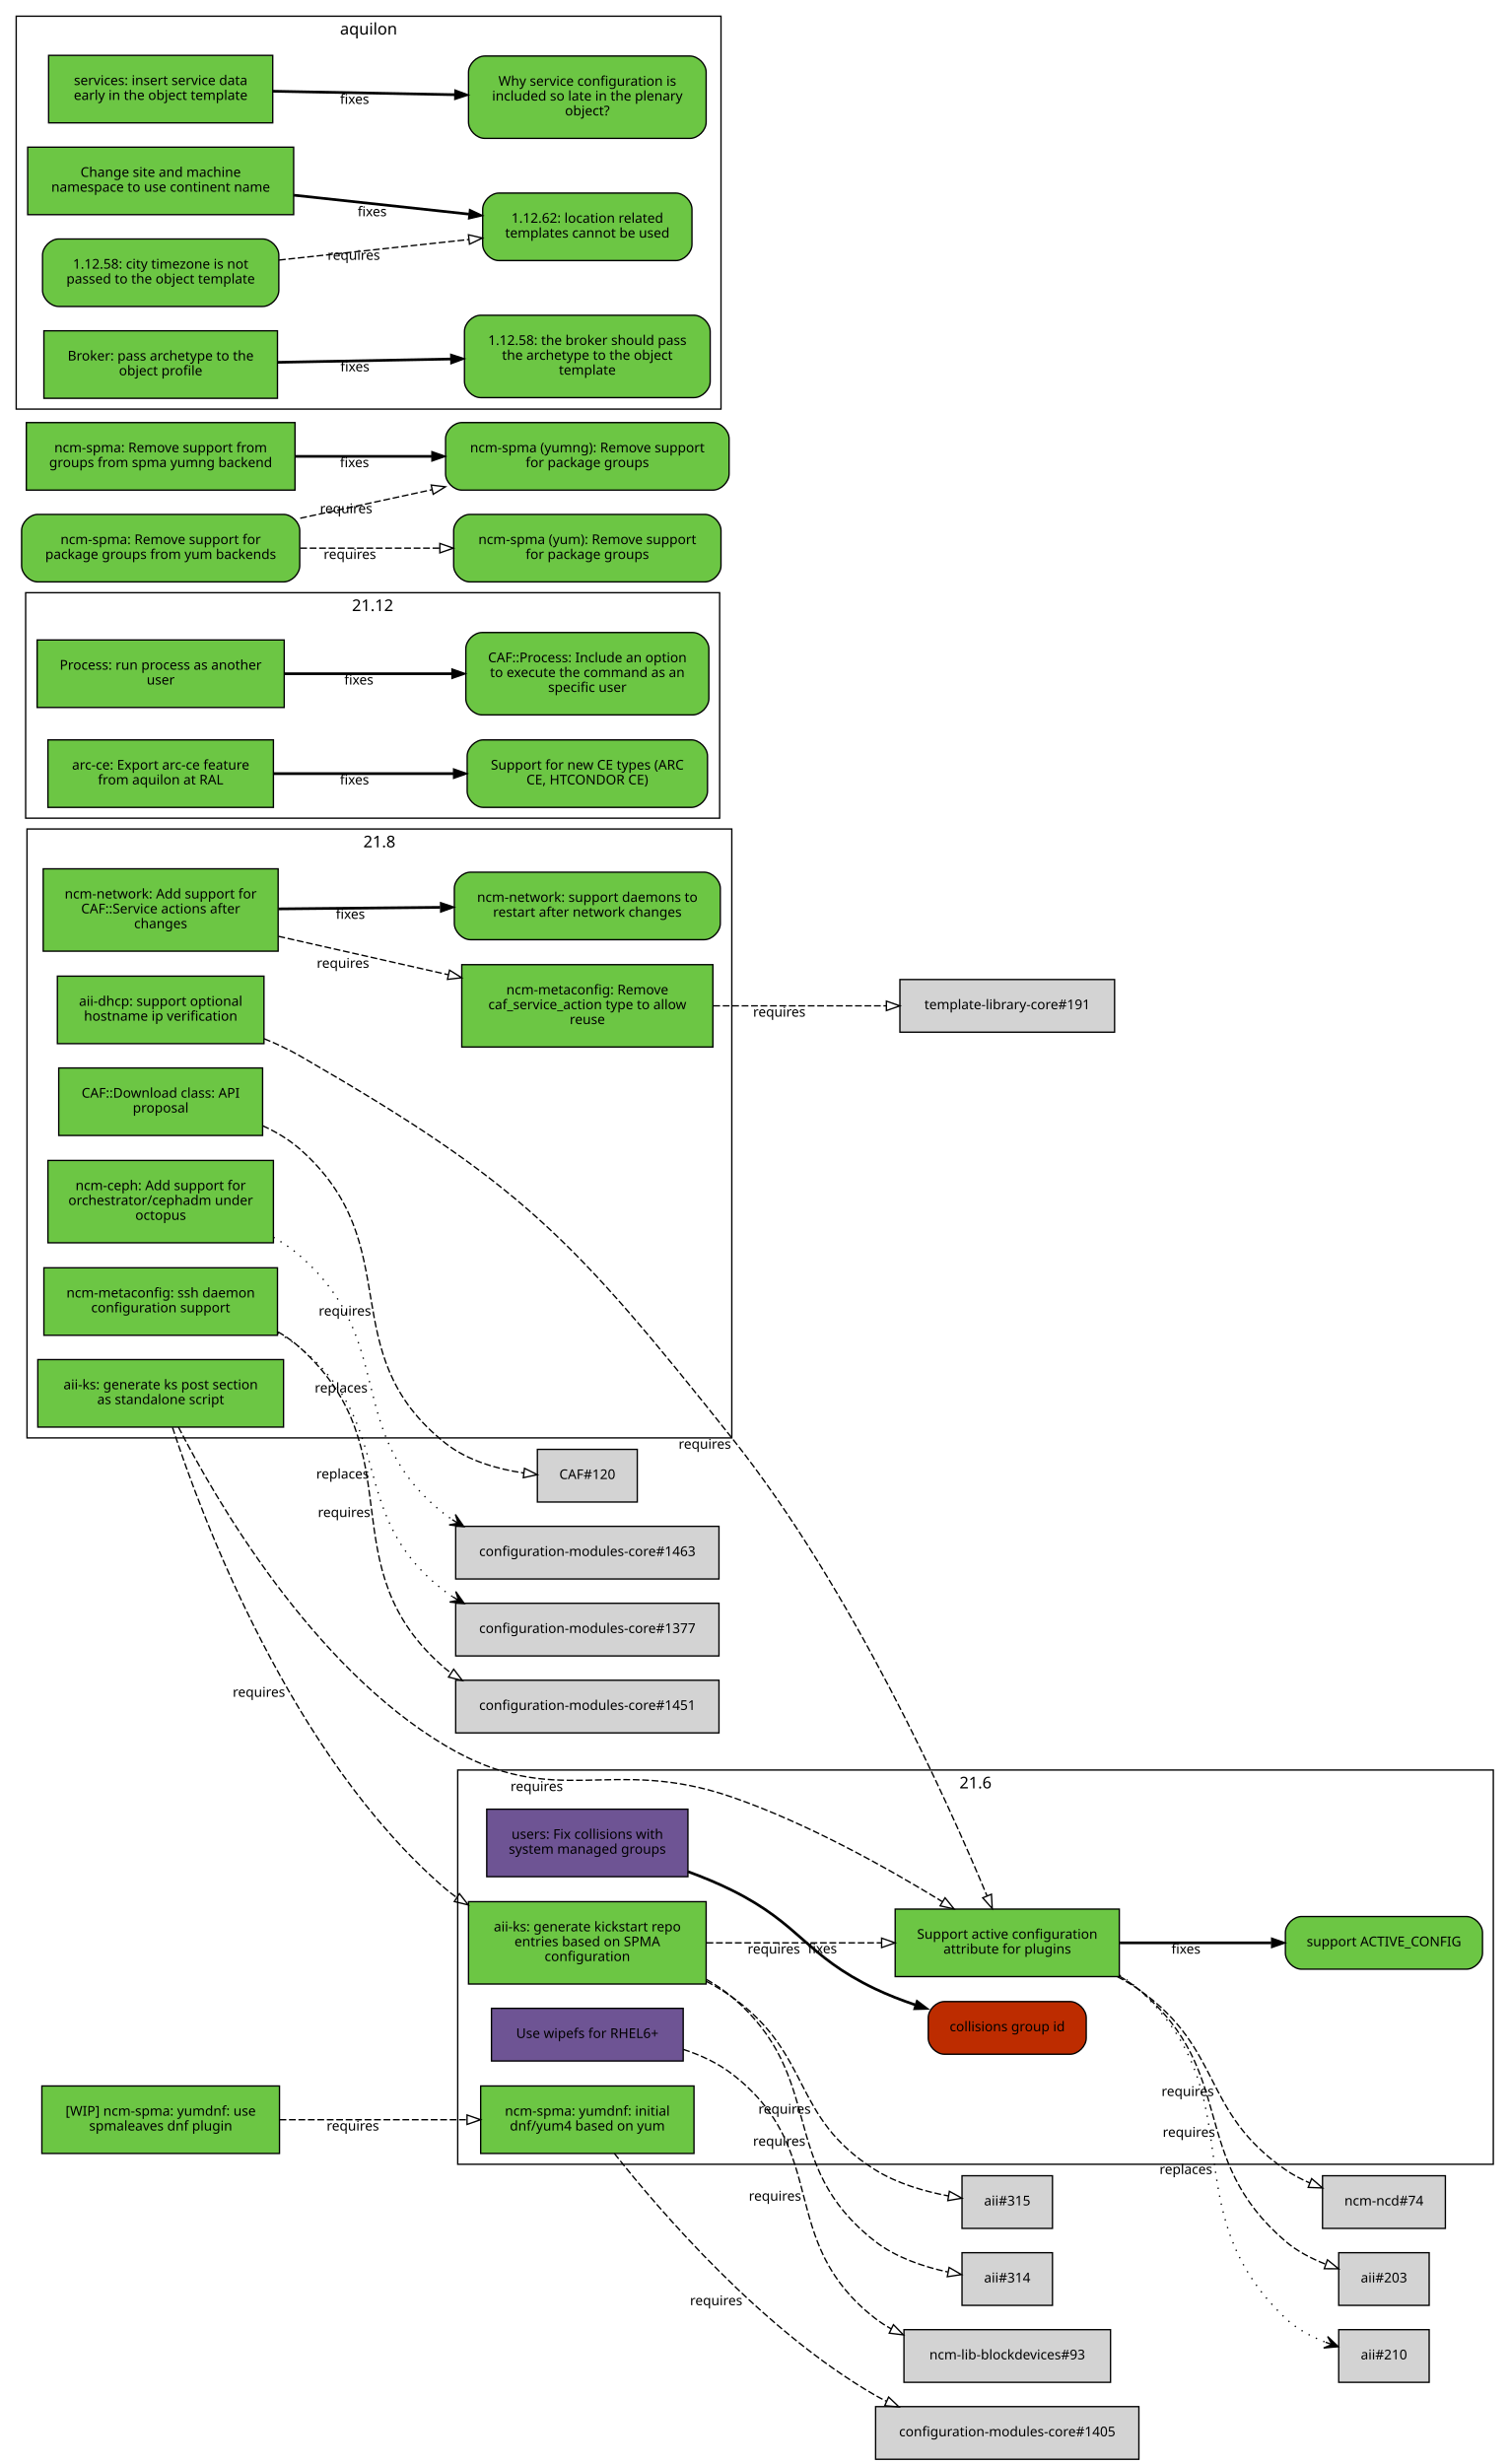
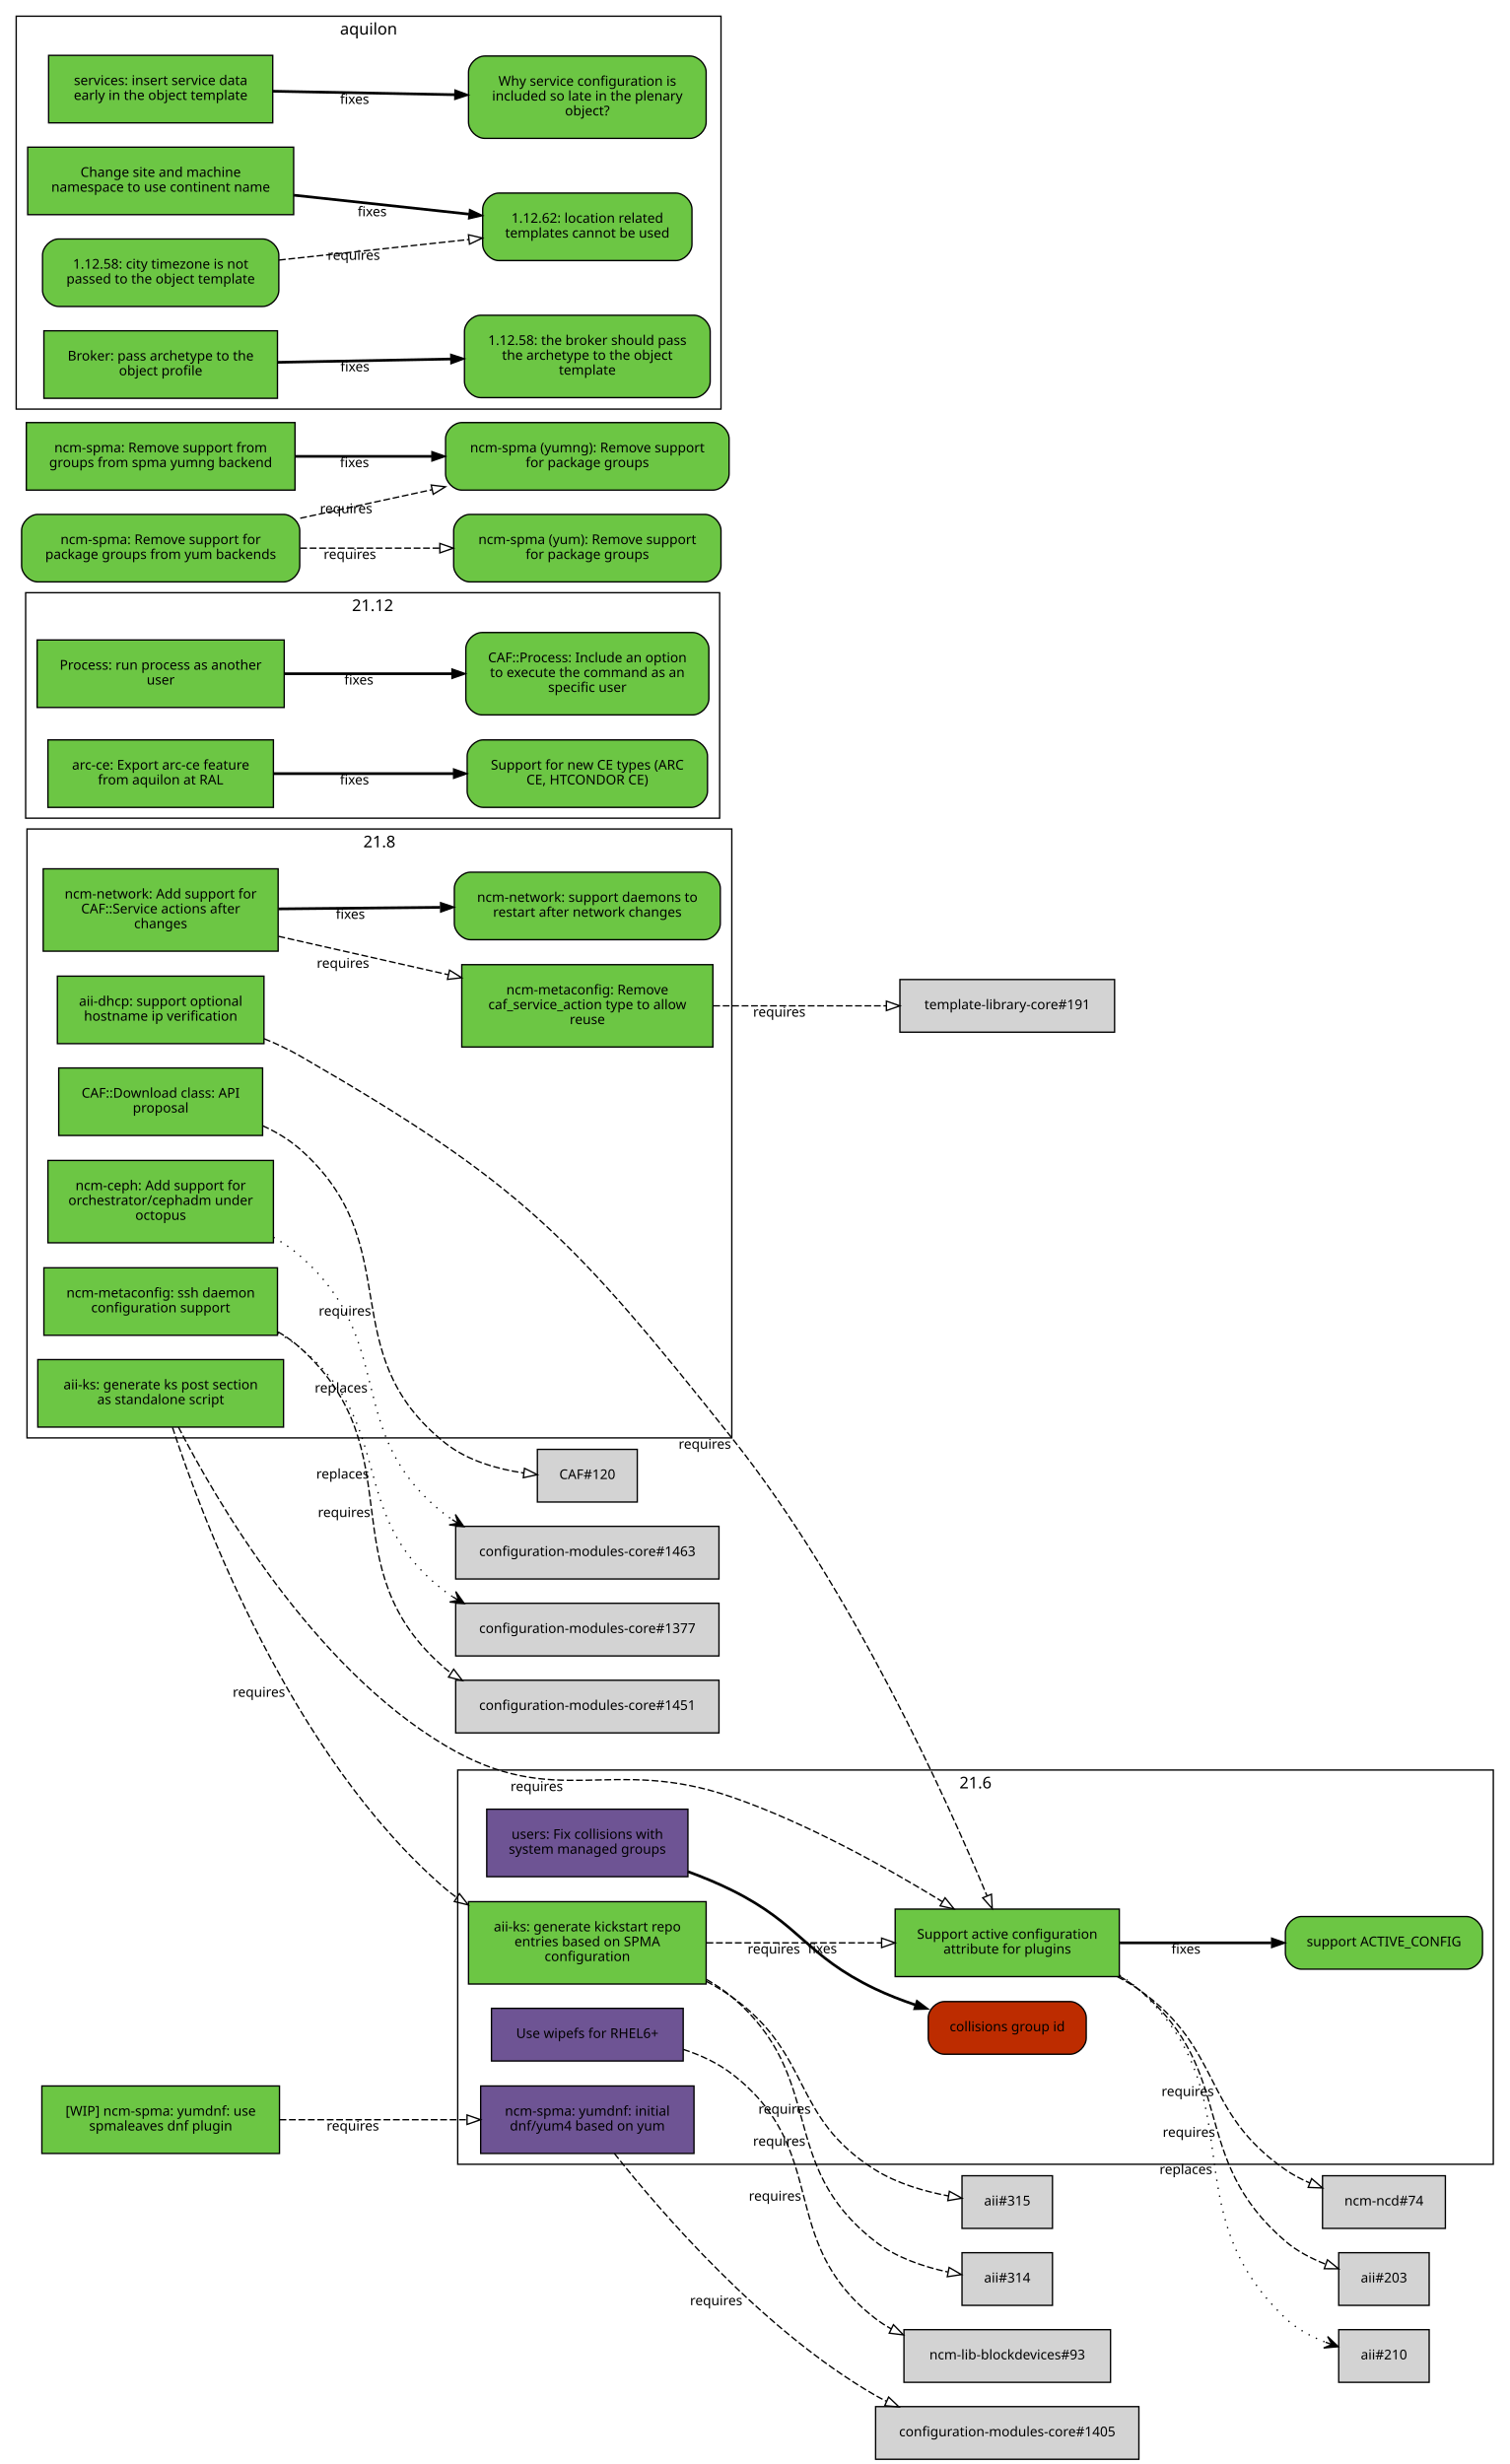
<svg xmlns="http://www.w3.org/2000/svg" xmlns:xlink="http://www.w3.org/1999/xlink" width="1118pt" height="1825pt" viewBox="0.00 0.00 1118.00 1825.00">
  <g id="graph0" class="graph" transform="scale(1 1) rotate(0) translate(4 1821)">
    <polygon fill="white" stroke="white" points="-4,5 -4,-1821 1115,-1821 1115,5 -4,5" />
    <g id="clust4" class="cluster">
      <polygon fill="none" stroke="black" points="8,-1518 8,-1809 530,-1809 530,-1518 8,-1518" />
      <text text-anchor="middle" x="269" y="-1795.4" font-family="Sans" font-size="12.00">aquilon</text>
    </g>
    <g id="clust3" class="cluster">
      <polygon fill="none" stroke="black" points="16,-756 16,-1207 538,-1207 538,-756 16,-756" />
      <text text-anchor="middle" x="277" y="-1193.4" font-family="Sans" font-size="12.00">21.8</text>
    </g>
    <g id="clust1" class="cluster">
      <polygon fill="none" stroke="black" points="335,-218 335,-510 1102,-510 1102,-218 335,-218" />
      <text text-anchor="middle" x="718.5" y="-496.4" font-family="Sans" font-size="12.00">21.6</text>
    </g>
    <g id="clust5" class="cluster">
      <polygon fill="none" stroke="black" points="15,-1215 15,-1382 529,-1382 529,-1215 15,-1215" />
      <text text-anchor="middle" x="272" y="-1368.4" font-family="Sans" font-size="12.00">21.12</text>
    </g>
    <g id="node1" class="node">
      <g id="a_node1">
        <a xlink:href="https://github.com/quattor/aii/pull/328" xlink:title="aii#328 (pull-request)" target="_parent">
          <polygon fill="#6cc644" stroke="black" points="206,-814 24,-814 24,-764 206,-764 206,-814" />
          <text text-anchor="middle" x="115" y="-792" font-family="Sans" font-size="10.00">aii-ks: generate ks post section</text>
          <text text-anchor="middle" x="115" y="-781" font-family="Sans" font-size="10.00">as standalone script</text>
        </a>
      </g>
    </g>
    <g id="node2" class="node">
      <g id="a_node2">
        <a xlink:href="https://github.com/quattor/aii/pull/280" xlink:title="aii#280 (pull-request)" target="_parent">
          <polygon fill="#6cc644" stroke="black" points="825,-407 659,-407 659,-357 825,-357 825,-407" />
          <text text-anchor="middle" x="742" y="-385" font-family="Sans" font-size="10.00">Support active configuration</text>
          <text text-anchor="middle" x="742" y="-374" font-family="Sans" font-size="10.00">attribute for plugins</text>
        </a>
      </g>
    </g>
    <g id="edge1" class="edge">
      <path fill="none" stroke="black" stroke-dasharray="5,2" d="M128.202,-763.924C155.497,-710.749 226.955,-586.741 326,-528 408.333,-479.171 447.539,-521.304 538,-490 594.292,-470.52 653.929,-437.057 693.887,-412.53" />
      <polygon fill="none" stroke="black" points="695.948,-415.37 702.605,-407.128 692.261,-409.42 695.948,-415.37" />
      <text text-anchor="middle" x="393.527" y="-494.441" font-family="Sans" font-size="10.00">requires</text>
    </g>
    <g id="node3" class="node">
      <g id="a_node3">
        <a xlink:href="https://github.com/quattor/aii/pull/316" xlink:title="aii#316 (pull-request)" target="_parent">
          <polygon fill="#6cc644" stroke="black" points="519,-412.5 343,-412.5 343,-351.5 519,-351.5 519,-412.5" />
          <text text-anchor="middle" x="431" y="-390.5" font-family="Sans" font-size="10.00">aii-ks: generate kickstart repo</text>
          <text text-anchor="middle" x="431" y="-379.5" font-family="Sans" font-size="10.00">entries based on SPMA</text>
          <text text-anchor="middle" x="431" y="-368.5" font-family="Sans" font-size="10.00">configuration</text>
        </a>
      </g>
    </g>
    <g id="edge2" class="edge">
      <path fill="none" stroke="black" stroke-dasharray="5,2" d="M123.769,-763.738C145.189,-698.106 211.232,-520.471 326,-422 328.65,-419.727 331.442,-417.575 334.345,-415.539" />
      <polygon fill="none" stroke="black" points="336.275,-418.46 342.789,-410.104 332.486,-412.574 336.275,-418.46" />
      <text text-anchor="middle" x="187.767" y="-564.235" font-family="Sans" font-size="10.00">requires</text>
    </g>
    <g id="node9" class="node">
      <g id="a_node9">
        <a xlink:href="https://github.com/quattor/aii/issues/209" xlink:title="aii#209 (issue)" target="_parent">
          <path fill="#6cc644" stroke="black" d="M1082,-401.5C1082,-401.5 960,-401.5 960,-401.5 954,-401.5 948,-395.5 948,-389.5 948,-389.5 948,-374.5 948,-374.5 948,-368.5 954,-362.5 960,-362.5 960,-362.5 1082,-362.5 1082,-362.5 1088,-362.5 1094,-368.5 1094,-374.5 1094,-374.5 1094,-389.5 1094,-389.5 1094,-395.5 1088,-401.5 1082,-401.5" />
          <text text-anchor="middle" x="1021" y="-379.5" font-family="Sans" font-size="10.00">support ACTIVE_CONFIG</text>
        </a>
      </g>
    </g>
    <g id="edge8" class="edge">
      <path fill="none" stroke="black" stroke-width="2" d="M825.359,-382C860.775,-382 902.087,-382 937.517,-382" />
      <polygon fill="black" stroke="black" points="937.826,-385.5 947.826,-382 937.826,-378.5 937.826,-385.5" />
      <text text-anchor="middle" x="874.378" y="-374" font-family="Sans" font-size="10.00">fixes</text>
    </g>
    <g id="node10" class="node">
      <polygon fill="lightgrey" stroke="black" points="1066.5,-209.5 975.5,-209.5 975.5,-170.5 1066.5,-170.5 1066.5,-209.5" />
      <text text-anchor="middle" x="1021" y="-187.5" font-family="Sans" font-size="10.00">ncm-ncd#74</text>
    </g>
    <g id="edge9" class="edge">
      <path fill="none" stroke="black" stroke-dasharray="5,2" d="M823.634,-356.895C829.366,-353.918 834.891,-350.628 840,-347 902.082,-302.91 885.381,-257.325 948,-214 953.533,-210.172 959.723,-206.916 966.088,-204.157" />
      <polygon fill="none" stroke="black" points="967.459,-207.378 975.483,-200.46 964.896,-200.865 967.459,-207.378" />
      <text text-anchor="middle" x="875.675" y="-268.552" font-family="Sans" font-size="10.00">requires</text>
    </g>
    <g id="node11" class="node">
      <polygon fill="lightgrey" stroke="black" points="1054.5,-152.5 987.5,-152.5 987.5,-113.5 1054.5,-113.5 1054.5,-152.5" />
      <text text-anchor="middle" x="1021" y="-130.5" font-family="Sans" font-size="10.00">aii#203</text>
    </g>
    <g id="edge10" class="edge">
      <path fill="none" stroke="black" stroke-dasharray="5,2" d="M825.255,-357.213C830.486,-354.177 835.464,-350.786 840,-347 913.388,-285.747 875.371,-223.151 948,-161 956.582,-153.656 967.31,-148.114 977.843,-143.983" />
      <polygon fill="none" stroke="black" points="979.152,-147.232 987.394,-140.574 976.799,-140.639 979.152,-147.232" />
      <text text-anchor="middle" x="876.555" y="-238.323" font-family="Sans" font-size="10.00">requires</text>
    </g>
    <g id="node12" class="node">
      <polygon fill="lightgrey" stroke="black" points="1054.5,-95.5 987.5,-95.5 987.5,-56.5 1054.5,-56.5 1054.5,-95.5" />
      <text text-anchor="middle" x="1021" y="-73.5" font-family="Sans" font-size="10.00">aii#210</text>
    </g>
    <g id="edge11" class="edge">
      <path fill="none" stroke="black" stroke-dasharray="1,5" d="M825.268,-358.043C830.56,-354.809 835.544,-351.147 840,-347 926.522,-266.489 862.475,-185.569 948,-104 956.248,-96.133 966.955,-90.404 977.578,-86.26" />
      <polygon fill="black" stroke="black" points="987.239,-82.884 979.283,-90.431 982.519,-84.533 977.799,-86.183 977.799,-86.183 977.799,-86.183 982.519,-84.533 976.314,-81.935 987.239,-82.884 987.239,-82.884" />
      <text text-anchor="middle" x="874.346" y="-210.778" font-family="Sans" font-size="10.00">replaces</text>
    </g>
    <g id="edge4" class="edge">
      <path fill="none" stroke="black" stroke-dasharray="5,2" d="M519.308,-382C559.784,-382 607.902,-382 648.948,-382" />
      <polygon fill="none" stroke="black" points="648.949,-385.5 658.949,-382 648.949,-378.5 648.949,-385.5" />
      <text text-anchor="middle" x="569.122" y="-374" font-family="Sans" font-size="10.00">requires</text>
    </g>
    <g id="node6" class="node">
      <polygon fill="lightgrey" stroke="black" points="775.5,-152.5 708.5,-152.5 708.5,-113.5 775.5,-113.5 775.5,-152.5" />
      <text text-anchor="middle" x="742" y="-130.5" font-family="Sans" font-size="10.00">aii#314</text>
    </g>
    <g id="edge5" class="edge">
      <path fill="none" stroke="black" stroke-dasharray="5,2" d="M519.26,-354.869C525.936,-351.091 532.288,-346.82 538,-342 609.246,-281.878 570.412,-218.232 644,-161 659.455,-148.98 679.89,-142.119 698.017,-138.203" />
      <polygon fill="none" stroke="black" points="698.925,-141.593 708.085,-136.269 697.604,-134.718 698.925,-141.593" />
      <text text-anchor="middle" x="573.13" y="-231.682" font-family="Sans" font-size="10.00">requires</text>
    </g>
    <g id="node7" class="node">
      <polygon fill="lightgrey" stroke="black" points="775.5,-209.5 708.5,-209.5 708.5,-170.5 775.5,-170.5 775.5,-209.5" />
      <text text-anchor="middle" x="742" y="-187.5" font-family="Sans" font-size="10.00">aii#315</text>
    </g>
    <g id="edge6" class="edge">
      <path fill="none" stroke="black" stroke-dasharray="5,2" d="M519.263,-353.408C525.825,-349.966 532.157,-346.171 538,-342 598.116,-299.083 581.452,-253.288 644,-214 660.21,-203.818 680.467,-197.955 698.271,-194.579" />
      <polygon fill="none" stroke="black" points="699.144,-197.981 708.421,-192.864 697.978,-191.079 699.144,-197.981" />
      <text text-anchor="middle" x="577.094" y="-255.467" font-family="Sans" font-size="10.00">requires</text>
    </g>
    <g id="node4" class="node">
      <g id="a_node4">
        <a xlink:href="https://github.com/quattor/aii/pull/325" xlink:title="aii#325 (pull-request)" target="_parent">
          <polygon fill="#6e5494" stroke="black" points="502,-333.5 360,-333.5 360,-294.5 502,-294.5 502,-333.5" />
          <text text-anchor="middle" x="431" y="-311.5" font-family="Sans" font-size="10.00">Use wipefs for RHEL6+</text>
        </a>
      </g>
    </g>
    <g id="node5" class="node">
      <polygon fill="lightgrey" stroke="black" points="818.5,-95.5 665.5,-95.5 665.5,-56.5 818.5,-56.5 818.5,-95.5" />
      <text text-anchor="middle" x="742" y="-73.5" font-family="Sans" font-size="10.00">ncm-lib-blockdevices#93</text>
    </g>
    <g id="edge3" class="edge">
      <path fill="none" stroke="black" stroke-dasharray="5,2" d="M502.048,-303.096C514.854,-298.892 527.476,-293.067 538,-285 611.986,-228.283 570.412,-161.232 644,-104 647.779,-101.061 651.856,-98.43 656.124,-96.076" />
      <polygon fill="none" stroke="black" points="657.711,-99.195 665.119,-91.62 654.604,-92.923 657.711,-99.195" />
      <text text-anchor="middle" x="570.013" y="-191.053" font-family="Sans" font-size="10.00">requires</text>
    </g>
    <g id="node8" class="node">
      <g id="a_node8">
        <a xlink:href="https://github.com/quattor/aii/pull/299" xlink:title="aii#299 (pull-request)" target="_parent">
          <polygon fill="#6cc644" stroke="black" points="191.5,-1098 38.5,-1098 38.5,-1048 191.5,-1048 191.5,-1098" />
          <text text-anchor="middle" x="115" y="-1076" font-family="Sans" font-size="10.00">aii-dhcp: support optional</text>
          <text text-anchor="middle" x="115" y="-1065" font-family="Sans" font-size="10.00">hostname ip verification</text>
        </a>
      </g>
    </g>
    <g id="edge7" class="edge">
      <path fill="none" stroke="black" stroke-dasharray="5,2" d="M191.602,-1051.66C200.743,-1047.96 209.752,-1043.75 218,-1039 382.488,-944.179 419.804,-904.583 538,-756 627.426,-643.583 698.115,-486.182 726.942,-416.98" />
      <polygon fill="none" stroke="black" points="730.306,-418.004 730.889,-407.425 723.836,-415.332 730.306,-418.004" />
      <text text-anchor="middle" x="518.004" y="-747.995" font-family="Sans" font-size="10.00">requires</text>
    </g>
    <g id="node13" class="node">
      <g id="a_node13">
        <a xlink:href="https://github.com/quattor/CAF/pull/257" xlink:title="CAF#257 (pull-request)" target="_parent">
          <polygon fill="#6cc644" stroke="black" points="206.5,-1347 23.5,-1347 23.5,-1297 206.5,-1297 206.5,-1347" />
          <text text-anchor="middle" x="115" y="-1325" font-family="Sans" font-size="10.00">Process: run process as another</text>
          <text text-anchor="middle" x="115" y="-1314" font-family="Sans" font-size="10.00">user</text>
        </a>
      </g>
    </g>
    <g id="node14" class="node">
      <g id="a_node14">
        <a xlink:href="https://github.com/quattor/CAF/issues/253" xlink:title="CAF#253 (issue)" target="_parent">
          <path fill="#6cc644" stroke="black" d="M509,-1352.5C509,-1352.5 353,-1352.5 353,-1352.5 347,-1352.5 341,-1346.5 341,-1340.5 341,-1340.5 341,-1303.5 341,-1303.5 341,-1297.5 347,-1291.5 353,-1291.5 353,-1291.5 509,-1291.5 509,-1291.5 515,-1291.5 521,-1297.5 521,-1303.5 521,-1303.5 521,-1340.5 521,-1340.5 521,-1346.5 515,-1352.5 509,-1352.5" />
          <text text-anchor="middle" x="431" y="-1330.5" font-family="Sans" font-size="10.00">CAF::Process: Include an option</text>
          <text text-anchor="middle" x="431" y="-1319.5" font-family="Sans" font-size="10.00">to execute the command as an</text>
          <text text-anchor="middle" x="431" y="-1308.5" font-family="Sans" font-size="10.00">specific user</text>
        </a>
      </g>
    </g>
    <g id="edge12" class="edge">
      <path fill="none" stroke="black" stroke-width="2" d="M206.822,-1322C245.561,-1322 290.88,-1322 330.522,-1322" />
      <polygon fill="black" stroke="black" points="330.737,-1325.5 340.737,-1322 330.737,-1318.5 330.737,-1325.5" />
      <text text-anchor="middle" x="261.782" y="-1314" font-family="Sans" font-size="10.00">fixes</text>
    </g>
    <g id="node15" class="node">
      <g id="a_node15">
        <a xlink:href="https://github.com/quattor/CAF/pull/110" xlink:title="CAF#110 (pull-request)" target="_parent">
          <polygon fill="#6cc644" stroke="black" points="190.5,-1030 39.5,-1030 39.5,-980 190.5,-980 190.5,-1030" />
          <text text-anchor="middle" x="115" y="-1008" font-family="Sans" font-size="10.00">CAF::Download class: API</text>
          <text text-anchor="middle" x="115" y="-997" font-family="Sans" font-size="10.00">proposal</text>
        </a>
      </g>
    </g>
    <g id="node16" class="node">
      <polygon fill="lightgrey" stroke="black" points="468,-747.5 394,-747.5 394,-708.5 468,-708.5 468,-747.5" />
      <text text-anchor="middle" x="431" y="-725.5" font-family="Sans" font-size="10.00">CAF#120</text>
    </g>
    <g id="edge13" class="edge">
      <path fill="none" stroke="black" stroke-dasharray="5,2" d="M190.547,-987.199C200.478,-982.683 209.982,-977.042 218,-970 299.242,-898.647 241.168,-819.045 326,-752 342.342,-739.085 364.383,-732.884 383.969,-729.992" />
      <polygon fill="none" stroke="black" points="384.447,-733.46 393.944,-728.763 383.591,-726.512 384.447,-733.46" />
      <text text-anchor="middle" x="251.463" y="-846.592" font-family="Sans" font-size="10.00">requires</text>
    </g>
    <g id="node17" class="node">
      <g id="a_node17">
        <a xlink:href="https://github.com/quattor/configuration-modules-core/pull/1490" xlink:title="configuration-modules-core#1490 (pull-request)" target="_parent">
          <polygon fill="#6cc644" stroke="black" points="198.5,-961.5 31.5,-961.5 31.5,-900.5 198.5,-900.5 198.5,-961.5" />
          <text text-anchor="middle" x="115" y="-939.5" font-family="Sans" font-size="10.00">ncm-ceph: Add support for</text>
          <text text-anchor="middle" x="115" y="-928.5" font-family="Sans" font-size="10.00">orchestrator/cephadm under</text>
          <text text-anchor="middle" x="115" y="-917.5" font-family="Sans" font-size="10.00">octopus</text>
        </a>
      </g>
    </g>
    <g id="node18" class="node">
      <polygon fill="lightgrey" stroke="black" points="528.5,-690.5 333.5,-690.5 333.5,-651.5 528.5,-651.5 528.5,-690.5" />
      <text text-anchor="middle" x="431" y="-668.5" font-family="Sans" font-size="10.00">configuration-modules-core#1463</text>
    </g>
    <g id="edge14" class="edge">
      <path fill="none" stroke="black" stroke-dasharray="1,5" d="M198.54,-904.582C205.502,-900.625 212.117,-896.119 218,-891 291.86,-826.732 248.696,-759.083 326,-699 327.578,-697.774 329.205,-696.601 330.875,-695.479" />
      <polygon fill="black" stroke="black" points="339.549,-690.288 333.279,-699.285 335.258,-692.856 330.968,-695.424 330.968,-695.424 330.968,-695.424 335.258,-692.856 328.657,-691.563 339.549,-690.288 339.549,-690.288" />
      <text text-anchor="middle" x="248.664" y="-789.617" font-family="Sans" font-size="10.00">replaces</text>
    </g>
    <g id="node19" class="node">
      <g id="a_node19">
        <a xlink:href="https://github.com/quattor/configuration-modules-core/pull/1452" xlink:title="configuration-modules-core#1452 (pull-request)" target="_parent">
          <polygon fill="#6cc644" stroke="black" points="201.5,-882 28.5,-882 28.5,-832 201.5,-832 201.5,-882" />
          <text text-anchor="middle" x="115" y="-860" font-family="Sans" font-size="10.00">ncm-metaconfig: ssh daemon</text>
          <text text-anchor="middle" x="115" y="-849" font-family="Sans" font-size="10.00">configuration support</text>
        </a>
      </g>
    </g>
    <g id="node20" class="node">
      <polygon fill="lightgrey" stroke="black" points="528.5,-633.5 333.5,-633.5 333.5,-594.5 528.5,-594.5 528.5,-633.5" />
      <text text-anchor="middle" x="431" y="-611.5" font-family="Sans" font-size="10.00">configuration-modules-core#1377</text>
    </g>
    <g id="edge15" class="edge">
      <path fill="none" stroke="black" stroke-dasharray="1,5" d="M201.671,-833.75C207.463,-830.601 212.982,-827.036 218,-823 291,-764.295 251.307,-698.536 326,-642 327.621,-640.773 329.293,-639.599 331.007,-638.477" />
      <polygon fill="black" stroke="black" points="339.9,-633.284 333.534,-642.213 335.582,-635.805 331.265,-638.327 331.265,-638.327 331.265,-638.327 335.582,-635.805 328.995,-634.441 339.9,-633.284 339.9,-633.284" />
      <text text-anchor="middle" x="249.765" y="-725.856" font-family="Sans" font-size="10.00">replaces</text>
    </g>
    <g id="node21" class="node">
      <polygon fill="lightgrey" stroke="black" points="528.5,-576.5 333.5,-576.5 333.5,-537.5 528.5,-537.5 528.5,-576.5" />
      <text text-anchor="middle" x="431" y="-554.5" font-family="Sans" font-size="10.00">configuration-modules-core#1451</text>
    </g>
    <g id="edge16" class="edge">
      <path fill="none" stroke="black" stroke-dasharray="5,2" d="M201.949,-834.509C207.713,-831.185 213.146,-827.373 218,-823 304.305,-745.254 237.449,-660.178 326,-585 327.323,-583.877 328.687,-582.798 330.087,-581.763" />
      <polygon fill="none" stroke="black" points="332.009,-584.688 338.466,-576.288 328.18,-578.828 332.009,-584.688" />
      <text text-anchor="middle" x="250.856" y="-697.403" font-family="Sans" font-size="10.00">requires</text>
    </g>
    <g id="node22" class="node">
      <g id="a_node22">
        <a xlink:href="https://github.com/quattor/configuration-modules-core/pull/1401" xlink:title="configuration-modules-core#1401 (pull-request)" target="_parent">
-           <polygon fill="#6cc644" stroke="black" points="510,-276 352,-276 352,-226 510,-226 510,-276" />
+           <polygon fill="#6e5494" stroke="black" points="510,-276 352,-276 352,-226 510,-226 510,-276" />
          <text text-anchor="middle" x="431" y="-254" font-family="Sans" font-size="10.00">ncm-spma: yumdnf: initial</text>
          <text text-anchor="middle" x="431" y="-243" font-family="Sans" font-size="10.00">dnf/yum4 based on yum</text>
        </a>
      </g>
    </g>
    <g id="node23" class="node">
      <polygon fill="lightgrey" stroke="black" points="839.5,-38.5 644.5,-38.5 644.5,0.5 839.5,0.5 839.5,-38.5" />
      <text text-anchor="middle" x="742" y="-16.5" font-family="Sans" font-size="10.00">configuration-modules-core#1405</text>
    </g>
    <g id="edge17" class="edge">
      <path fill="none" stroke="black" stroke-dasharray="5,2" d="M451.053,-225.972C485.086,-182.991 560.617,-95.141 644,-47 646.808,-45.379 649.717,-43.846 652.698,-42.396" />
      <polygon fill="none" stroke="black" points="654.137,-45.587 661.824,-38.295 651.268,-39.202 654.137,-45.587" />
      <text text-anchor="middle" x="526.433" y="-113.61" font-family="Sans" font-size="10.00">requires</text>
    </g>
    <g id="node24" class="node">
      <g id="a_node24">
        <a xlink:href="https://github.com/quattor/configuration-modules-core/pull/1336" xlink:title="configuration-modules-core#1336 (pull-request)" target="_parent">
          <polygon fill="#6cc644" stroke="black" points="202,-1177.5 28,-1177.5 28,-1116.5 202,-1116.5 202,-1177.5" />
          <text text-anchor="middle" x="115" y="-1155.5" font-family="Sans" font-size="10.00">ncm-network: Add support for</text>
          <text text-anchor="middle" x="115" y="-1144.5" font-family="Sans" font-size="10.00">CAF::Service actions after</text>
          <text text-anchor="middle" x="115" y="-1133.5" font-family="Sans" font-size="10.00">changes</text>
        </a>
      </g>
    </g>
    <g id="node25" class="node">
      <g id="a_node25">
        <a xlink:href="https://github.com/quattor/configuration-modules-core/pull/1335" xlink:title="configuration-modules-core#1335 (pull-request)" target="_parent">
          <polygon fill="#6cc644" stroke="black" points="524,-1106.5 338,-1106.5 338,-1045.5 524,-1045.5 524,-1106.5" />
          <text text-anchor="middle" x="431" y="-1084.5" font-family="Sans" font-size="10.00">ncm-metaconfig: Remove</text>
          <text text-anchor="middle" x="431" y="-1073.5" font-family="Sans" font-size="10.00">caf_service_action type to allow</text>
          <text text-anchor="middle" x="431" y="-1062.5" font-family="Sans" font-size="10.00">reuse</text>
        </a>
      </g>
    </g>
    <g id="edge18" class="edge">
      <path fill="none" stroke="black" stroke-dasharray="5,2" d="M202.217,-1127.51C241.13,-1118.71 287.379,-1108.25 328.004,-1099.06" />
      <polygon fill="none" stroke="black" points="328.949,-1102.44 337.931,-1096.82 327.405,-1095.61 328.949,-1102.44" />
      <text text-anchor="middle" x="250.016" y="-1104.17" font-family="Sans" font-size="10.00">requires</text>
    </g>
    <g id="node26" class="node">
      <g id="a_node26">
        <a xlink:href="https://github.com/quattor/configuration-modules-core/issues/1071" xlink:title="configuration-modules-core#1071 (issue)" target="_parent">
          <path fill="#6cc644" stroke="black" d="M517.5,-1175C517.5,-1175 344.5,-1175 344.5,-1175 338.5,-1175 332.5,-1169 332.5,-1163 332.5,-1163 332.5,-1137 332.5,-1137 332.5,-1131 338.5,-1125 344.5,-1125 344.5,-1125 517.5,-1125 517.5,-1125 523.5,-1125 529.5,-1131 529.5,-1137 529.5,-1137 529.5,-1163 529.5,-1163 529.5,-1169 523.5,-1175 517.5,-1175" />
          <text text-anchor="middle" x="431" y="-1153" font-family="Sans" font-size="10.00">ncm-network: support daemons to</text>
          <text text-anchor="middle" x="431" y="-1142" font-family="Sans" font-size="10.00">restart after network changes</text>
        </a>
      </g>
    </g>
    <g id="edge19" class="edge">
      <path fill="none" stroke="black" stroke-width="2" d="M202.217,-1147.82C239.216,-1148.18 282.848,-1148.59 321.972,-1148.97" />
      <polygon fill="black" stroke="black" points="322.311,-1152.47 332.344,-1149.07 322.378,-1145.47 322.311,-1152.47" />
      <text text-anchor="middle" x="255.527" y="-1140.45" font-family="Sans" font-size="10.00">fixes</text>
    </g>
    <g id="node27" class="node">
      <polygon fill="lightgrey" stroke="black" points="821.5,-1095.5 662.5,-1095.5 662.5,-1056.5 821.5,-1056.5 821.5,-1095.5" />
      <text text-anchor="middle" x="742" y="-1073.5" font-family="Sans" font-size="10.00">template-library-core#191</text>
    </g>
    <g id="edge20" class="edge">
      <path fill="none" stroke="black" stroke-dasharray="5,2" d="M524.292,-1076C564.867,-1076 612.315,-1076 652.452,-1076" />
      <polygon fill="none" stroke="black" points="652.491,-1079.5 662.491,-1076 652.49,-1072.5 652.491,-1079.5" />
      <text text-anchor="middle" x="573.165" y="-1068" font-family="Sans" font-size="10.00">requires</text>
    </g>
    <g id="node28" class="node">
      <g id="a_node28">
        <a xlink:href="https://github.com/quattor/configuration-modules-core/pull/1507" xlink:title="configuration-modules-core#1507 (pull-request)" target="_parent">
          <polygon fill="#6cc644" stroke="black" points="203,-276 27,-276 27,-226 203,-226 203,-276" />
          <text text-anchor="middle" x="115" y="-254" font-family="Sans" font-size="10.00">[WIP] ncm-spma: yumdnf: use</text>
          <text text-anchor="middle" x="115" y="-243" font-family="Sans" font-size="10.00">spmaleaves dnf plugin</text>
        </a>
      </g>
    </g>
    <g id="edge21" class="edge">
      <path fill="none" stroke="black" stroke-dasharray="5,2" d="M203.05,-251C246.232,-251 298.29,-251 341.649,-251" />
      <polygon fill="none" stroke="black" points="341.901,-254.5 351.9,-251 341.9,-247.5 341.901,-254.5" />
      <text text-anchor="middle" x="257.31" y="-243" font-family="Sans" font-size="10.00">requires</text>
    </g>
    <g id="node29" class="node">
      <g id="a_node29">
        <a xlink:href="https://github.com/quattor/configuration-modules-core/pull/1148" xlink:title="configuration-modules-core#1148 (pull-request)" target="_parent">
          <polygon fill="#6cc644" stroke="black" points="214.5,-1508 15.5,-1508 15.5,-1458 214.5,-1458 214.5,-1508" />
          <text text-anchor="middle" x="115" y="-1486" font-family="Sans" font-size="10.00">ncm-spma: Remove support from</text>
          <text text-anchor="middle" x="115" y="-1475" font-family="Sans" font-size="10.00">groups from spma yumng backend</text>
        </a>
      </g>
    </g>
    <g id="node30" class="node">
      <g id="a_node30">
        <a xlink:href="https://github.com/quattor/configuration-modules-core/issues/952" xlink:title="configuration-modules-core#952 (issue)" target="_parent">
          <path fill="#6cc644" stroke="black" d="M524,-1508C524,-1508 338,-1508 338,-1508 332,-1508 326,-1502 326,-1496 326,-1496 326,-1470 326,-1470 326,-1464 332,-1458 338,-1458 338,-1458 524,-1458 524,-1458 530,-1458 536,-1464 536,-1470 536,-1470 536,-1496 536,-1496 536,-1502 530,-1508 524,-1508" />
          <text text-anchor="middle" x="431" y="-1486" font-family="Sans" font-size="10.00">ncm-spma (yumng): Remove support</text>
          <text text-anchor="middle" x="431" y="-1475" font-family="Sans" font-size="10.00">for package groups</text>
        </a>
      </g>
    </g>
    <g id="edge22" class="edge">
      <path fill="none" stroke="black" stroke-width="2" d="M214.921,-1483C246.933,-1483 282.695,-1483 315.726,-1483" />
      <polygon fill="black" stroke="black" points="315.883,-1486.5 325.883,-1483 315.882,-1479.5 315.883,-1486.5" />
      <text text-anchor="middle" x="258.546" y="-1475" font-family="Sans" font-size="10.00">fixes</text>
    </g>
    <g id="node31" class="node">
      <g id="a_node31">
        <a xlink:href="https://github.com/quattor/configuration-modules-core/issues/950" xlink:title="configuration-modules-core#950 (issue)" target="_parent">
          <path fill="#6cc644" stroke="black" d="M206,-1440C206,-1440 24,-1440 24,-1440 18,-1440 12,-1434 12,-1428 12,-1428 12,-1402 12,-1402 12,-1396 18,-1390 24,-1390 24,-1390 206,-1390 206,-1390 212,-1390 218,-1396 218,-1402 218,-1402 218,-1428 218,-1428 218,-1434 212,-1440 206,-1440" />
          <text text-anchor="middle" x="115" y="-1418" font-family="Sans" font-size="10.00">ncm-spma: Remove support for</text>
          <text text-anchor="middle" x="115" y="-1407" font-family="Sans" font-size="10.00">package groups from yum backends</text>
        </a>
      </g>
    </g>
    <g id="node32" class="node">
      <g id="a_node32">
        <a xlink:href="https://github.com/quattor/configuration-modules-core/issues/951" xlink:title="configuration-modules-core#951 (issue)" target="_parent">
          <path fill="#6cc644" stroke="black" d="M518,-1440C518,-1440 344,-1440 344,-1440 338,-1440 332,-1434 332,-1428 332,-1428 332,-1402 332,-1402 332,-1396 338,-1390 344,-1390 344,-1390 518,-1390 518,-1390 524,-1390 530,-1396 530,-1402 530,-1402 530,-1428 530,-1428 530,-1434 524,-1440 518,-1440" />
          <text text-anchor="middle" x="431" y="-1418" font-family="Sans" font-size="10.00">ncm-spma (yum): Remove support</text>
          <text text-anchor="middle" x="431" y="-1407" font-family="Sans" font-size="10.00">for package groups</text>
        </a>
      </g>
    </g>
    <g id="edge23" class="edge">
      <path fill="none" stroke="black" stroke-dasharray="5,2" d="M218.381,-1415C251.386,-1415 288.071,-1415 321.502,-1415" />
      <polygon fill="none" stroke="black" points="321.765,-1418.5 331.765,-1415 321.765,-1411.5 321.765,-1418.5" />
      <text text-anchor="middle" x="255.107" y="-1407" font-family="Sans" font-size="10.00">requires</text>
    </g>
    <g id="edge24" class="edge">
      <path fill="none" stroke="black" stroke-dasharray="5,2" d="M218.381,-1437.17C249.602,-1443.93 284.116,-1451.41 316.053,-1458.32" />
      <polygon fill="none" stroke="black" points="315.361,-1461.75 325.876,-1460.45 316.843,-1454.91 315.361,-1461.75" />
      <text text-anchor="middle" x="252.372" y="-1440.86" font-family="Sans" font-size="10.00">requires</text>
    </g>
    <g id="node33" class="node">
      <g id="a_node33">
        <a xlink:href="https://github.com/quattor/template-library-grid/pull/237" xlink:title="template-library-grid#237 (pull-request)" target="_parent">
          <polygon fill="#6e5494" stroke="black" points="505.5,-481 356.5,-481 356.5,-431 505.5,-431 505.5,-481" />
          <text text-anchor="middle" x="431" y="-459" font-family="Sans" font-size="10.00">users: Fix collisions with</text>
          <text text-anchor="middle" x="431" y="-448" font-family="Sans" font-size="10.00">system managed groups</text>
        </a>
      </g>
    </g>
    <g id="node34" class="node">
      <g id="a_node34">
        <a xlink:href="https://github.com/quattor/template-library-grid/issues/226" xlink:title="template-library-grid#226 (issue)" target="_parent">
          <path fill="#bd2c00" stroke="black" d="M788.5,-338.5C788.5,-338.5 695.5,-338.5 695.5,-338.5 689.5,-338.5 683.5,-332.5 683.5,-326.5 683.5,-326.5 683.5,-311.5 683.5,-311.5 683.5,-305.5 689.5,-299.5 695.5,-299.5 695.5,-299.5 788.5,-299.5 788.5,-299.5 794.5,-299.5 800.5,-305.5 800.5,-311.5 800.5,-311.5 800.5,-326.5 800.5,-326.5 800.5,-332.5 794.5,-338.5 788.5,-338.5" />
          <text text-anchor="middle" x="742" y="-316.5" font-family="Sans" font-size="10.00">collisions group id</text>
        </a>
      </g>
    </g>
    <g id="edge25" class="edge">
      <path fill="none" stroke="black" stroke-width="2" d="M505.512,-434.757C516.609,-430.687 527.759,-426.086 538,-421 589.231,-395.554 592.413,-372.716 644,-348 653.37,-343.511 663.584,-339.549 673.753,-336.11" />
      <polygon fill="black" stroke="black" points="675.021,-339.378 683.46,-332.972 672.868,-332.717 675.021,-339.378" />
      <text text-anchor="middle" x="605.108" y="-374.261" font-family="Sans" font-size="10.00">fixes</text>
    </g>
    <g id="node35" class="node">
      <g id="a_node35">
        <a xlink:href="https://github.com/quattor/template-library-grid/pull/232" xlink:title="template-library-grid#232 (pull-request)" target="_parent">
          <polygon fill="#6cc644" stroke="black" points="198.5,-1273 31.5,-1273 31.5,-1223 198.5,-1223 198.5,-1273" />
          <text text-anchor="middle" x="115" y="-1251" font-family="Sans" font-size="10.00">arc-ce: Export arc-ce feature</text>
          <text text-anchor="middle" x="115" y="-1240" font-family="Sans" font-size="10.00">from aquilon at RAL</text>
        </a>
      </g>
    </g>
    <g id="node36" class="node">
      <g id="a_node36">
        <a xlink:href="https://github.com/quattor/template-library-grid/issues/221" xlink:title="template-library-grid#221 (issue)" target="_parent">
          <path fill="#6cc644" stroke="black" d="M508,-1273C508,-1273 354,-1273 354,-1273 348,-1273 342,-1267 342,-1261 342,-1261 342,-1235 342,-1235 342,-1229 348,-1223 354,-1223 354,-1223 508,-1223 508,-1223 514,-1223 520,-1229 520,-1235 520,-1235 520,-1261 520,-1261 520,-1267 514,-1273 508,-1273" />
          <text text-anchor="middle" x="431" y="-1251" font-family="Sans" font-size="10.00">Support for new CE types (ARC</text>
          <text text-anchor="middle" x="431" y="-1240" font-family="Sans" font-size="10.00">CE, HTCONDOR CE)</text>
        </a>
      </g>
    </g>
    <g id="edge26" class="edge">
      <path fill="none" stroke="black" stroke-width="2" d="M198.911,-1248C239.702,-1248 289.151,-1248 331.823,-1248" />
      <polygon fill="black" stroke="black" points="331.947,-1251.5 341.947,-1248 331.947,-1244.5 331.947,-1251.5" />
      <text text-anchor="middle" x="258.543" y="-1240" font-family="Sans" font-size="10.00">fixes</text>
    </g>
    <g id="node37" class="node">
      <g id="a_node37">
        <a xlink:href="https://github.com/quattor/aquilon/pull/115" xlink:title="aquilon#115 (pull-request)" target="_parent">
          <polygon fill="#6cc644" stroke="black" points="198,-1780 32,-1780 32,-1730 198,-1730 198,-1780" />
          <text text-anchor="middle" x="115" y="-1758" font-family="Sans" font-size="10.00">services: insert service data</text>
          <text text-anchor="middle" x="115" y="-1747" font-family="Sans" font-size="10.00">early in the object template</text>
        </a>
      </g>
    </g>
    <g id="node38" class="node">
      <g id="a_node38">
        <a xlink:href="https://github.com/quattor/aquilon/issues/109" xlink:title="aquilon#109 (issue)" target="_parent">
          <path fill="#6cc644" stroke="black" d="M507,-1779.5C507,-1779.5 355,-1779.5 355,-1779.5 349,-1779.5 343,-1773.5 343,-1767.5 343,-1767.5 343,-1730.5 343,-1730.5 343,-1724.5 349,-1718.5 355,-1718.5 355,-1718.5 507,-1718.5 507,-1718.5 513,-1718.5 519,-1724.5 519,-1730.5 519,-1730.5 519,-1767.5 519,-1767.5 519,-1773.5 513,-1779.5 507,-1779.5" />
          <text text-anchor="middle" x="431" y="-1757.5" font-family="Sans" font-size="10.00">Why service configuration is</text>
          <text text-anchor="middle" x="431" y="-1746.5" font-family="Sans" font-size="10.00">included so late in the plenary</text>
          <text text-anchor="middle" x="431" y="-1735.5" font-family="Sans" font-size="10.00">object?</text>
        </a>
      </g>
    </g>
    <g id="edge27" class="edge">
      <path fill="none" stroke="black" stroke-width="2" d="M198.09,-1753.43C239.304,-1752.64 289.515,-1751.68 332.663,-1750.86" />
      <polygon fill="black" stroke="black" points="332.965,-1754.35 342.896,-1750.66 332.831,-1747.36 332.965,-1754.35" />
      <text text-anchor="middle" x="258.61" y="-1744.05" font-family="Sans" font-size="10.00">fixes</text>
    </g>
    <g id="node39" class="node">
      <g id="a_node39">
        <a xlink:href="https://github.com/quattor/aquilon/pull/110" xlink:title="aquilon#110 (pull-request)" target="_parent">
          <polygon fill="#6cc644" stroke="black" points="213.5,-1712 16.5,-1712 16.5,-1662 213.5,-1662 213.5,-1712" />
          <text text-anchor="middle" x="115" y="-1690" font-family="Sans" font-size="10.00">Change site and machine</text>
          <text text-anchor="middle" x="115" y="-1679" font-family="Sans" font-size="10.00">namespace to use continent name</text>
        </a>
      </g>
    </g>
    <g id="node40" class="node">
      <g id="a_node40">
        <a xlink:href="https://github.com/quattor/aquilon/issues/104" xlink:title="aquilon#104 (issue)" target="_parent">
          <path fill="#6cc644" stroke="black" d="M496.5,-1678C496.5,-1678 365.5,-1678 365.5,-1678 359.5,-1678 353.5,-1672 353.5,-1666 353.5,-1666 353.5,-1640 353.5,-1640 353.5,-1634 359.5,-1628 365.5,-1628 365.5,-1628 496.5,-1628 496.5,-1628 502.5,-1628 508.5,-1634 508.5,-1640 508.5,-1640 508.5,-1666 508.5,-1666 508.5,-1672 502.5,-1678 496.5,-1678" />
          <text text-anchor="middle" x="431" y="-1656" font-family="Sans" font-size="10.00">1.12.62: location related</text>
          <text text-anchor="middle" x="431" y="-1645" font-family="Sans" font-size="10.00">templates cannot be used</text>
        </a>
      </g>
    </g>
    <g id="edge28" class="edge">
      <path fill="none" stroke="black" stroke-width="2" d="M213.63,-1676.43C255.122,-1671.94 303.101,-1666.74 343.32,-1662.39" />
      <polygon fill="black" stroke="black" points="343.804,-1665.85 353.369,-1661.3 343.05,-1658.89 343.804,-1665.85" />
      <text text-anchor="middle" x="271.634" y="-1660.85" font-family="Sans" font-size="10.00">fixes</text>
    </g>
    <g id="node41" class="node">
      <g id="a_node41">
        <a xlink:href="https://github.com/quattor/aquilon/issues/91" xlink:title="aquilon#91 (issue)" target="_parent">
          <path fill="#6cc644" stroke="black" d="M190.5,-1644C190.5,-1644 39.5,-1644 39.5,-1644 33.5,-1644 27.5,-1638 27.5,-1632 27.5,-1632 27.5,-1606 27.5,-1606 27.5,-1600 33.5,-1594 39.5,-1594 39.5,-1594 190.5,-1594 190.5,-1594 196.5,-1594 202.5,-1600 202.5,-1606 202.5,-1606 202.5,-1632 202.5,-1632 202.5,-1638 196.5,-1644 190.5,-1644" />
          <text text-anchor="middle" x="115" y="-1622" font-family="Sans" font-size="10.00">1.12.58: city timezone is not</text>
          <text text-anchor="middle" x="115" y="-1611" font-family="Sans" font-size="10.00">passed to the object template</text>
        </a>
      </g>
    </g>
    <g id="edge29" class="edge">
      <path fill="none" stroke="black" stroke-dasharray="5,2" d="M202.633,-1628.38C246.42,-1633.12 299.413,-1638.86 343.22,-1643.6" />
      <polygon fill="none" stroke="black" points="342.962,-1647.1 353.281,-1644.69 343.716,-1640.14 342.962,-1647.1" />
      <text text-anchor="middle" x="258.022" y="-1628.54" font-family="Sans" font-size="10.00">requires</text>
    </g>
    <g id="node42" class="node">
      <g id="a_node42">
        <a xlink:href="https://github.com/quattor/aquilon/pull/89" xlink:title="aquilon#89 (pull-request)" target="_parent">
          <polygon fill="#6cc644" stroke="black" points="201.5,-1576 28.5,-1576 28.5,-1526 201.5,-1526 201.5,-1576" />
          <text text-anchor="middle" x="115" y="-1554" font-family="Sans" font-size="10.00">Broker: pass archetype to the</text>
          <text text-anchor="middle" x="115" y="-1543" font-family="Sans" font-size="10.00">object profile</text>
        </a>
      </g>
    </g>
    <g id="node43" class="node">
      <g id="a_node43">
        <a xlink:href="https://github.com/quattor/aquilon/issues/88" xlink:title="aquilon#88 (issue)" target="_parent">
          <path fill="#6cc644" stroke="black" d="M510,-1587.5C510,-1587.5 352,-1587.5 352,-1587.5 346,-1587.5 340,-1581.5 340,-1575.5 340,-1575.5 340,-1538.5 340,-1538.5 340,-1532.5 346,-1526.5 352,-1526.5 352,-1526.5 510,-1526.5 510,-1526.5 516,-1526.5 522,-1532.5 522,-1538.5 522,-1538.5 522,-1575.5 522,-1575.5 522,-1581.5 516,-1587.5 510,-1587.5" />
          <text text-anchor="middle" x="431" y="-1565.5" font-family="Sans" font-size="10.00">1.12.58: the broker should pass</text>
          <text text-anchor="middle" x="431" y="-1554.5" font-family="Sans" font-size="10.00">the archetype to the object</text>
          <text text-anchor="middle" x="431" y="-1543.5" font-family="Sans" font-size="10.00">template</text>
        </a>
      </g>
    </g>
    <g id="edge30" class="edge">
      <path fill="none" stroke="black" stroke-width="2" d="M201.802,-1552.64C241.391,-1553.4 288.643,-1554.3 329.852,-1555.09" />
      <polygon fill="black" stroke="black" points="329.85,-1558.59 339.915,-1555.28 329.984,-1551.59 329.85,-1558.59" />
      <text text-anchor="middle" x="258.872" y="-1545.96" font-family="Sans" font-size="10.00">fixes</text>
    </g>
  </g>
</svg>
